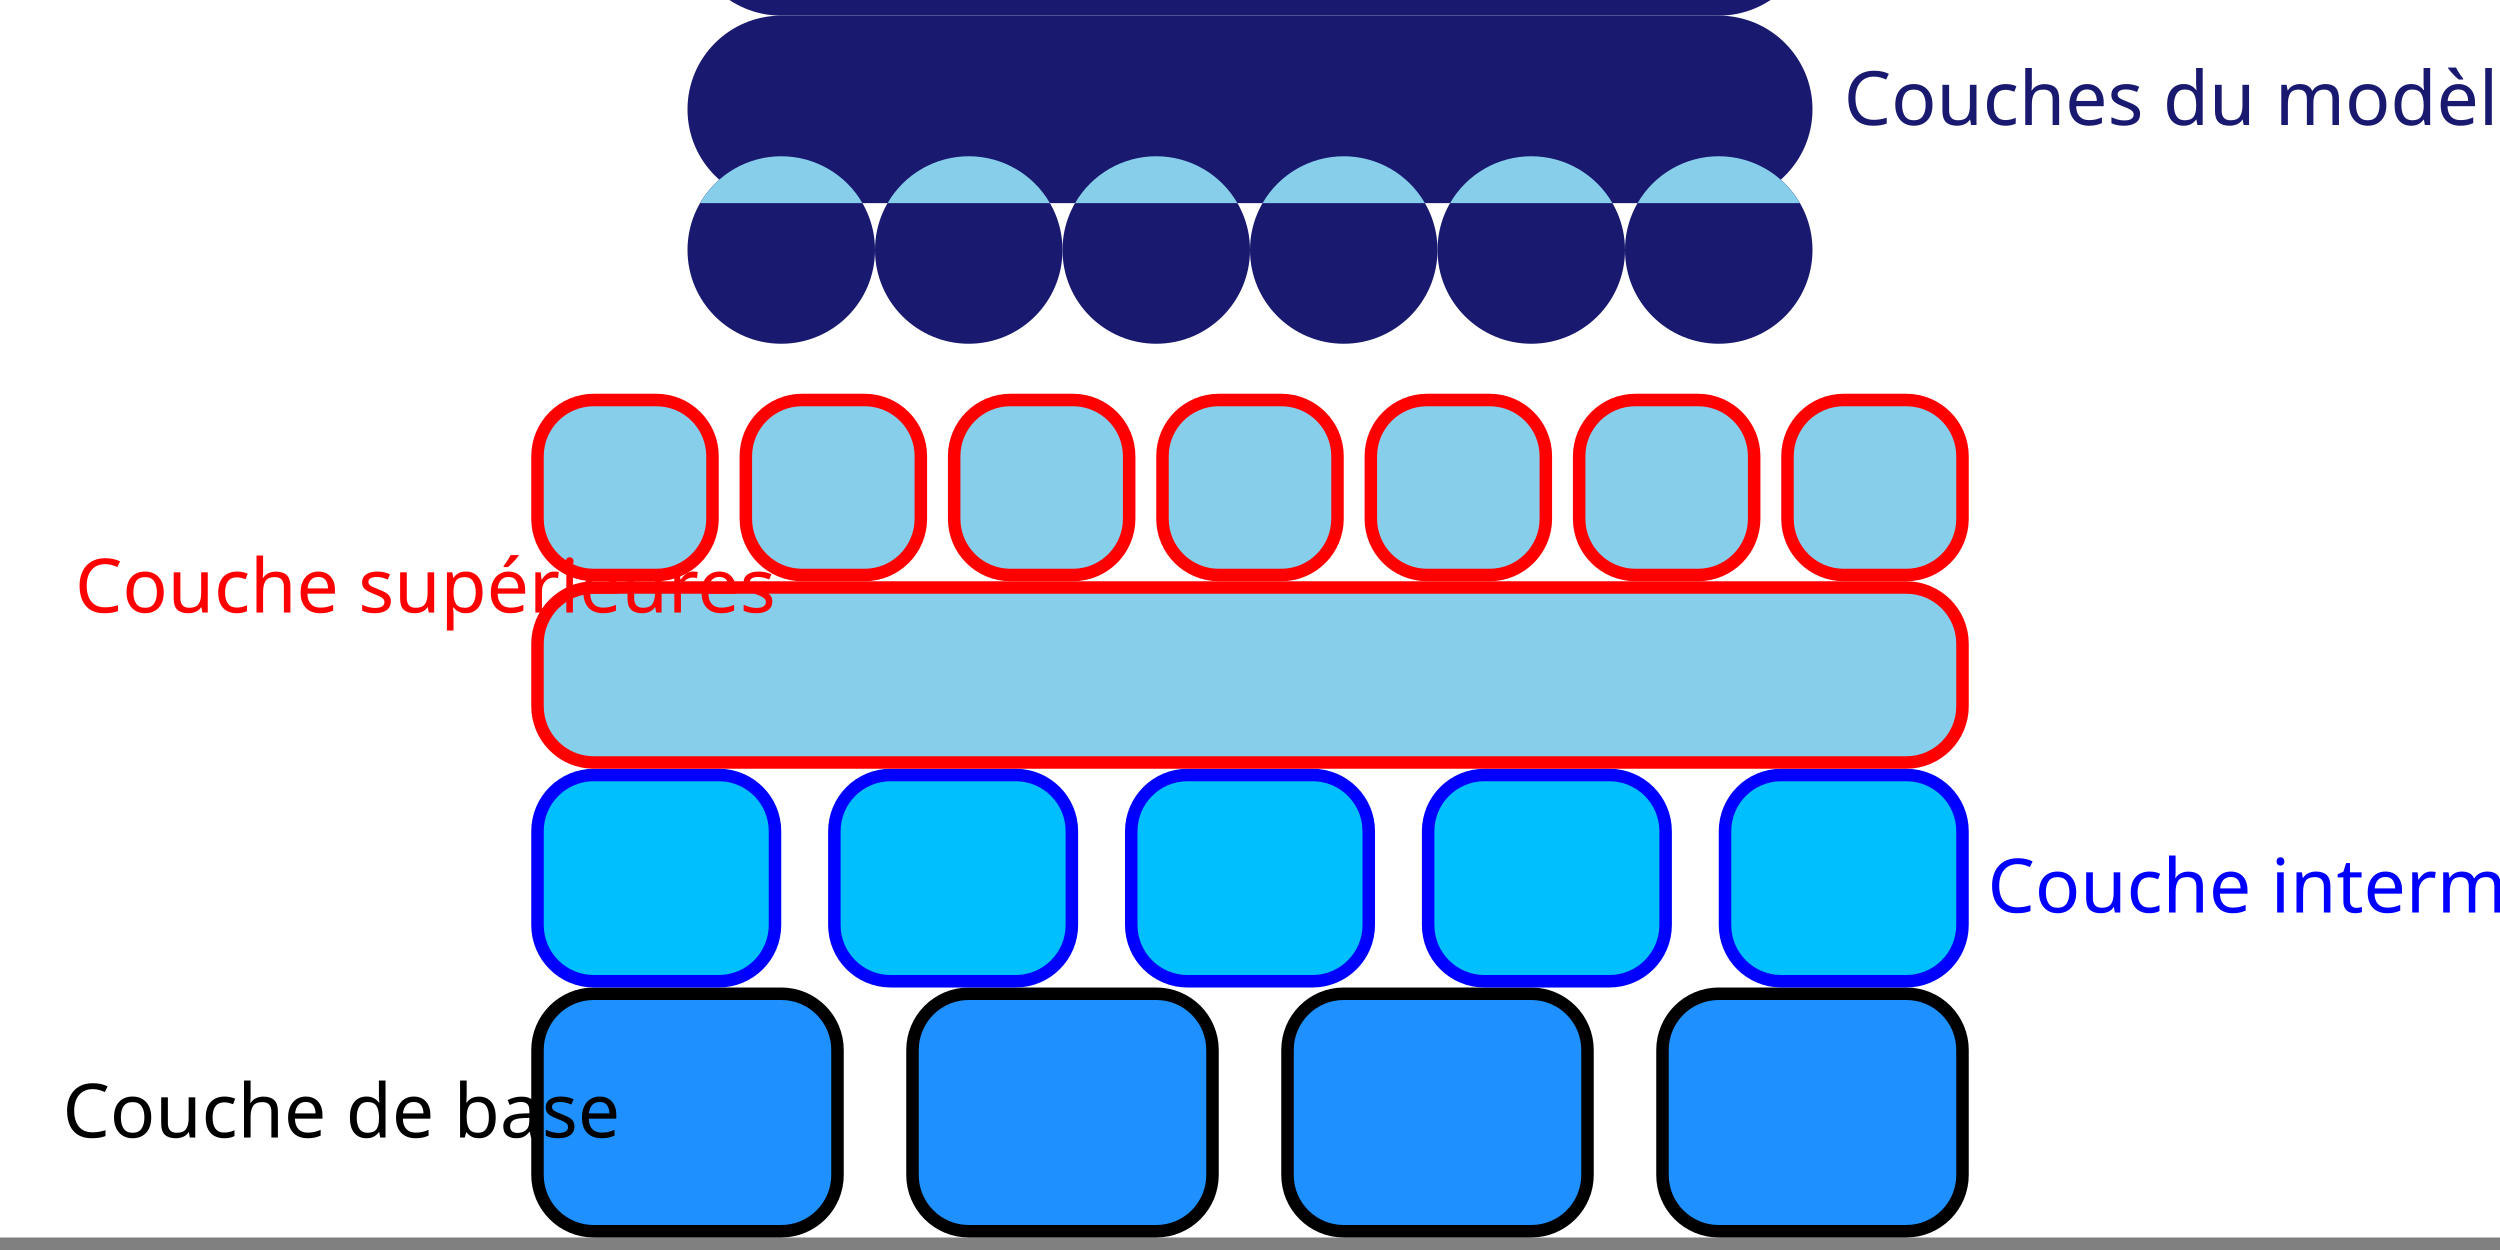
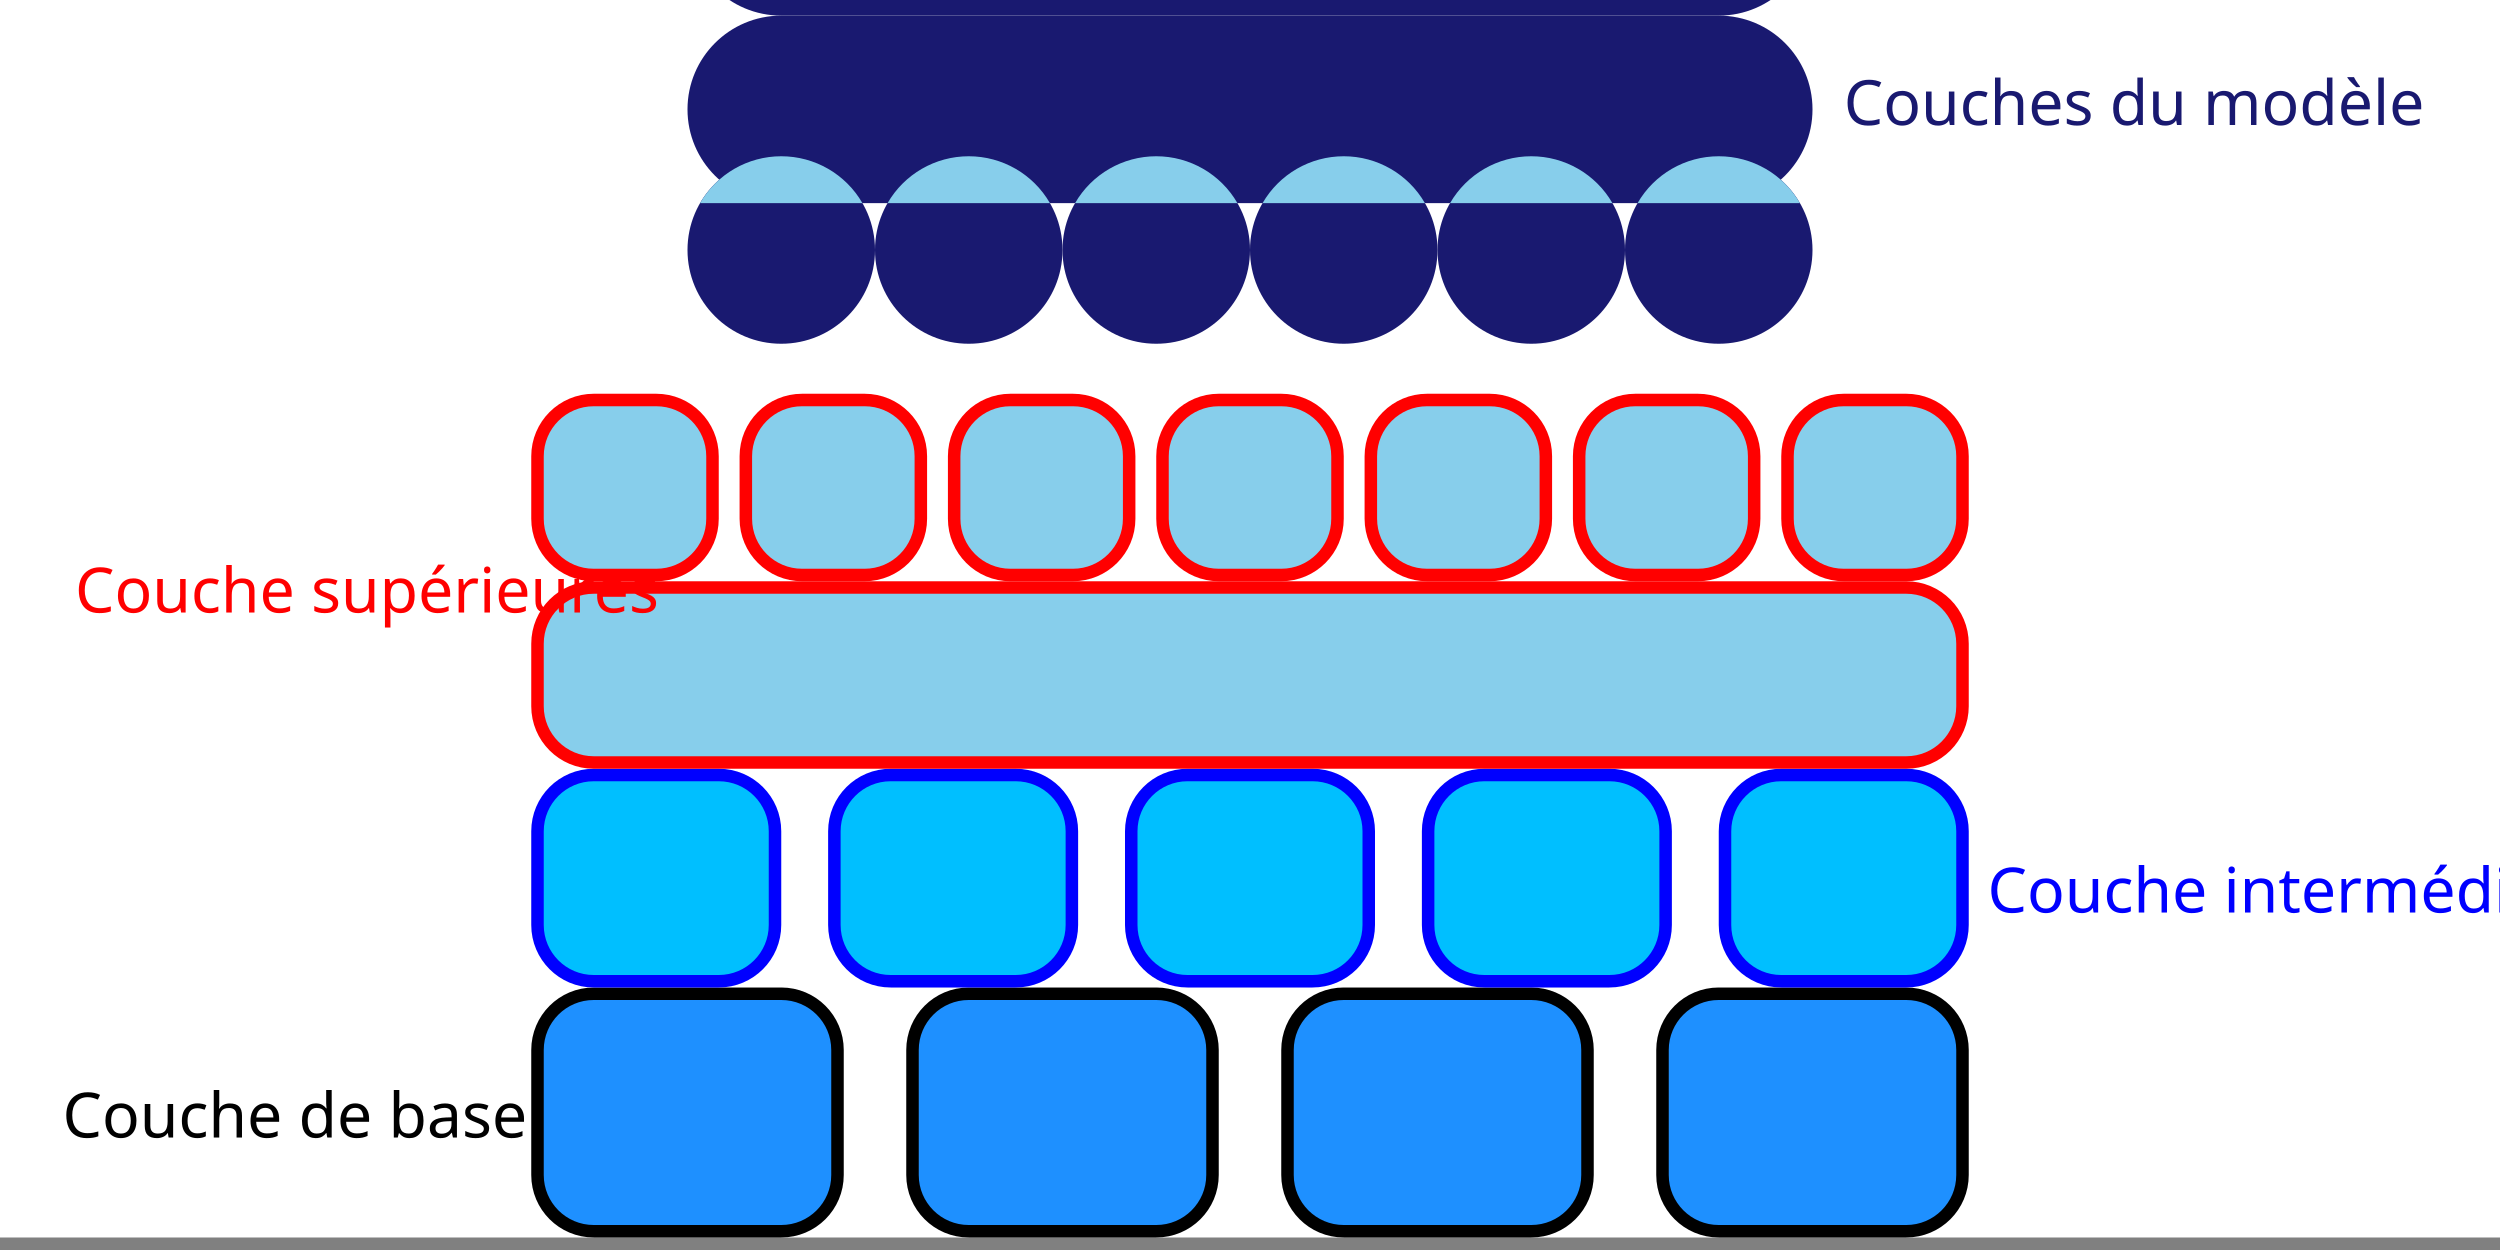
<svg xmlns="http://www.w3.org/2000/svg" width="2000" height="1000">
  <defs>
    <rect id="layer0" width="240" height="190" rx="45" ry="45" fill="dodgerblue" stroke="black" stroke-width="10" />
    <rect id="layer1" width="190" height="165" rx="45" ry="45" fill="deepskyblue" stroke="blue" stroke-width="10" />
    <rect id="layer2" width="140" height="140" rx="45" ry="45" fill="skyblue" stroke="red" stroke-width="10" />
    <g id="build0">
      <circle r="75" fill="midnightblue" />
      <path d="M64.95,-37.5 a75,75 0 0 0 -129.9,0 z" fill="skyblue" />
    </g>
  </defs>
  <rect x="0" y="990" width="2000" height="10" fill="grey" />
  <use href="#layer0" x="430" y="795" />
  <use href="#layer0" x="730" y="795" />
  <use href="#layer0" x="1030" y="795" />
  <use href="#layer0" x="1330" y="795" />
  <use href="#layer1" x="430" y="620" />
  <use href="#layer1" x="667.5" y="620" />
  <use href="#layer1" x="905" y="620" />
  <use href="#layer1" x="1142.5" y="620" />
  <use href="#layer1" x="1380" y="620" />
  <rect x="430" y="470" width="1140" height="140" rx="45" ry="45" fill="skyblue" stroke="red" stroke-width="10" />
  <use href="#layer2" x="430" y="320" />
  <use href="#layer2" x="596.67" y="320" />
  <use href="#layer2" x="763.33" y="320" />
  <use href="#layer2" x="930" y="320" />
  <use href="#layer2" x="1096.67" y="320" />
  <use href="#layer2" x="1263.33" y="320" />
  <use href="#layer2" x="1430" y="320" />
  <rect x="550" y="12.5" width="900" height="150" rx="75" ry="75" fill="midnightblue" />
  <rect x="550" y="-137.5" width="900" height="150" rx="75" ry="75" fill="midnightblue" />
  <use href="#build0" x="625" y="200" />
  <use href="#build0" x="775" y="200" />
  <use href="#build0" x="925" y="200" />
  <use href="#build0" x="1075" y="200" />
  <use href="#build0" x="1225" y="200" />
  <use href="#build0" x="1375" y="200" />
  <g font-family="sans-serif">
-     <g font-size="60px">
+     <g font-size="50px">
      <text x="1475" y="100" fill="midnightblue">Couches du modèle</text>
      <text x="60" y="490" fill="red">Couche supérieures</text>
      <text x="1590" y="730" fill="blue">Couche intermédiaire</text>
      <text x="50" y="910">Couche de base</text>
    </g>
  </g>
</svg>
